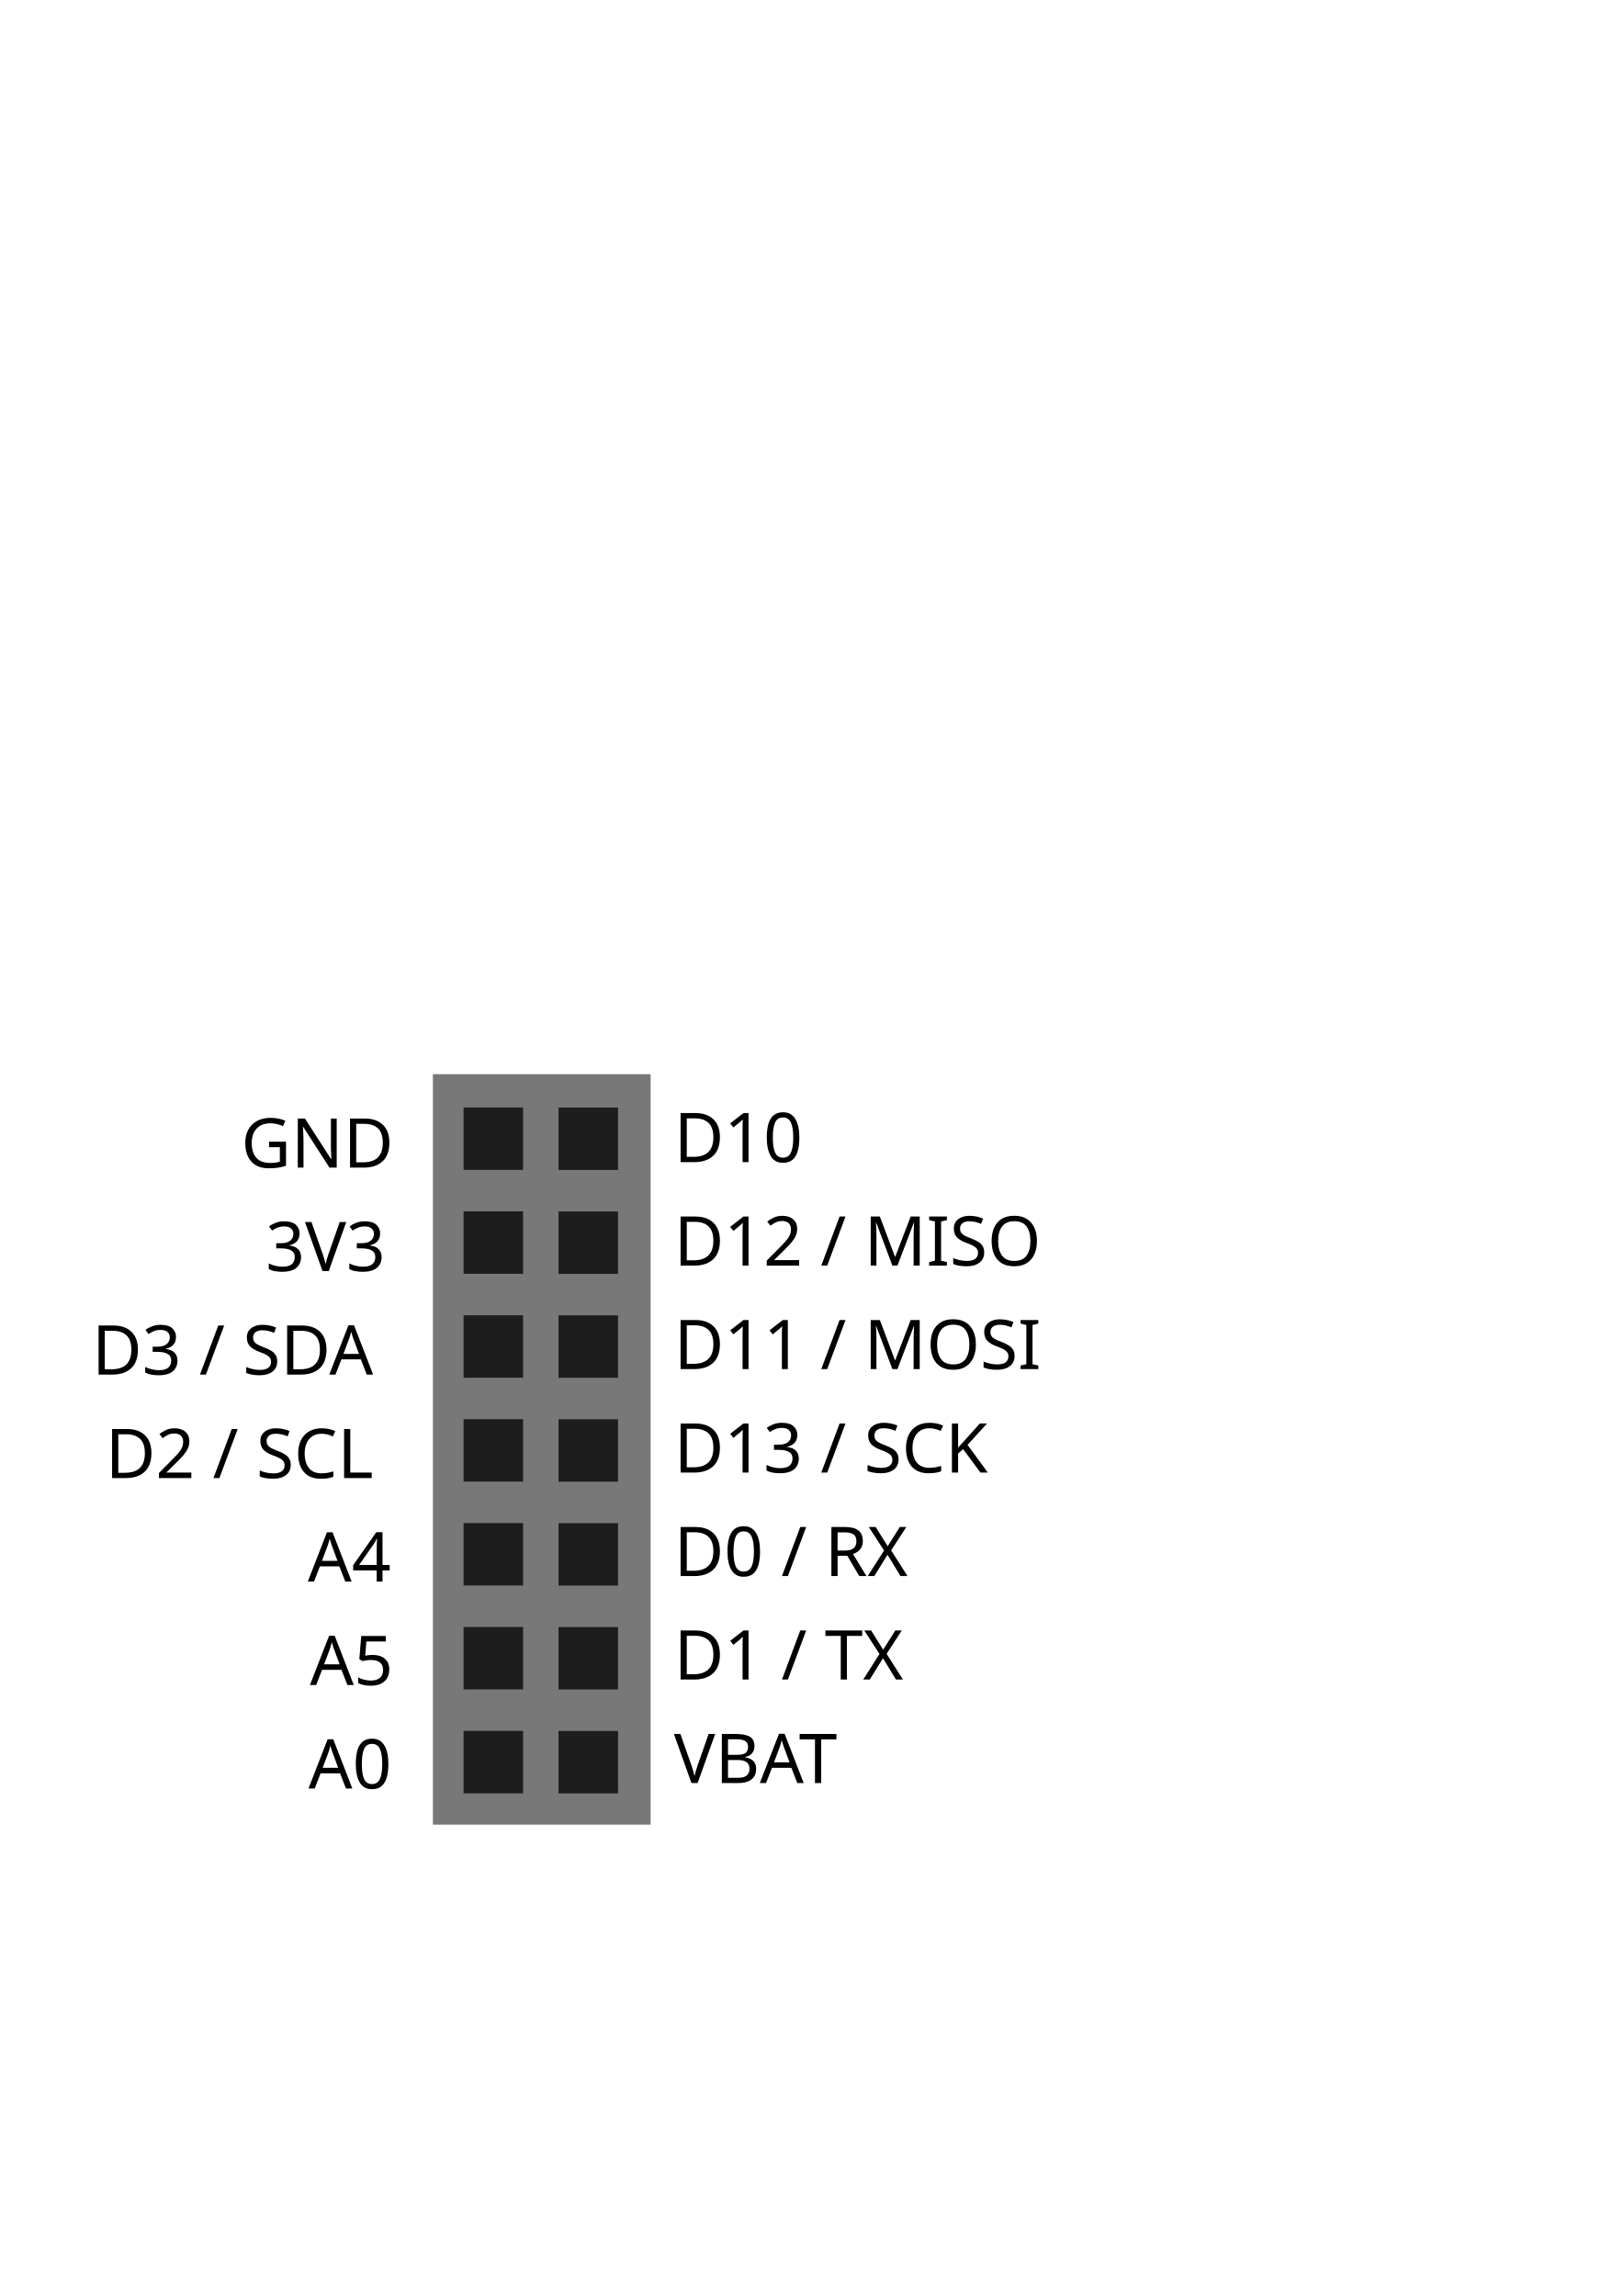
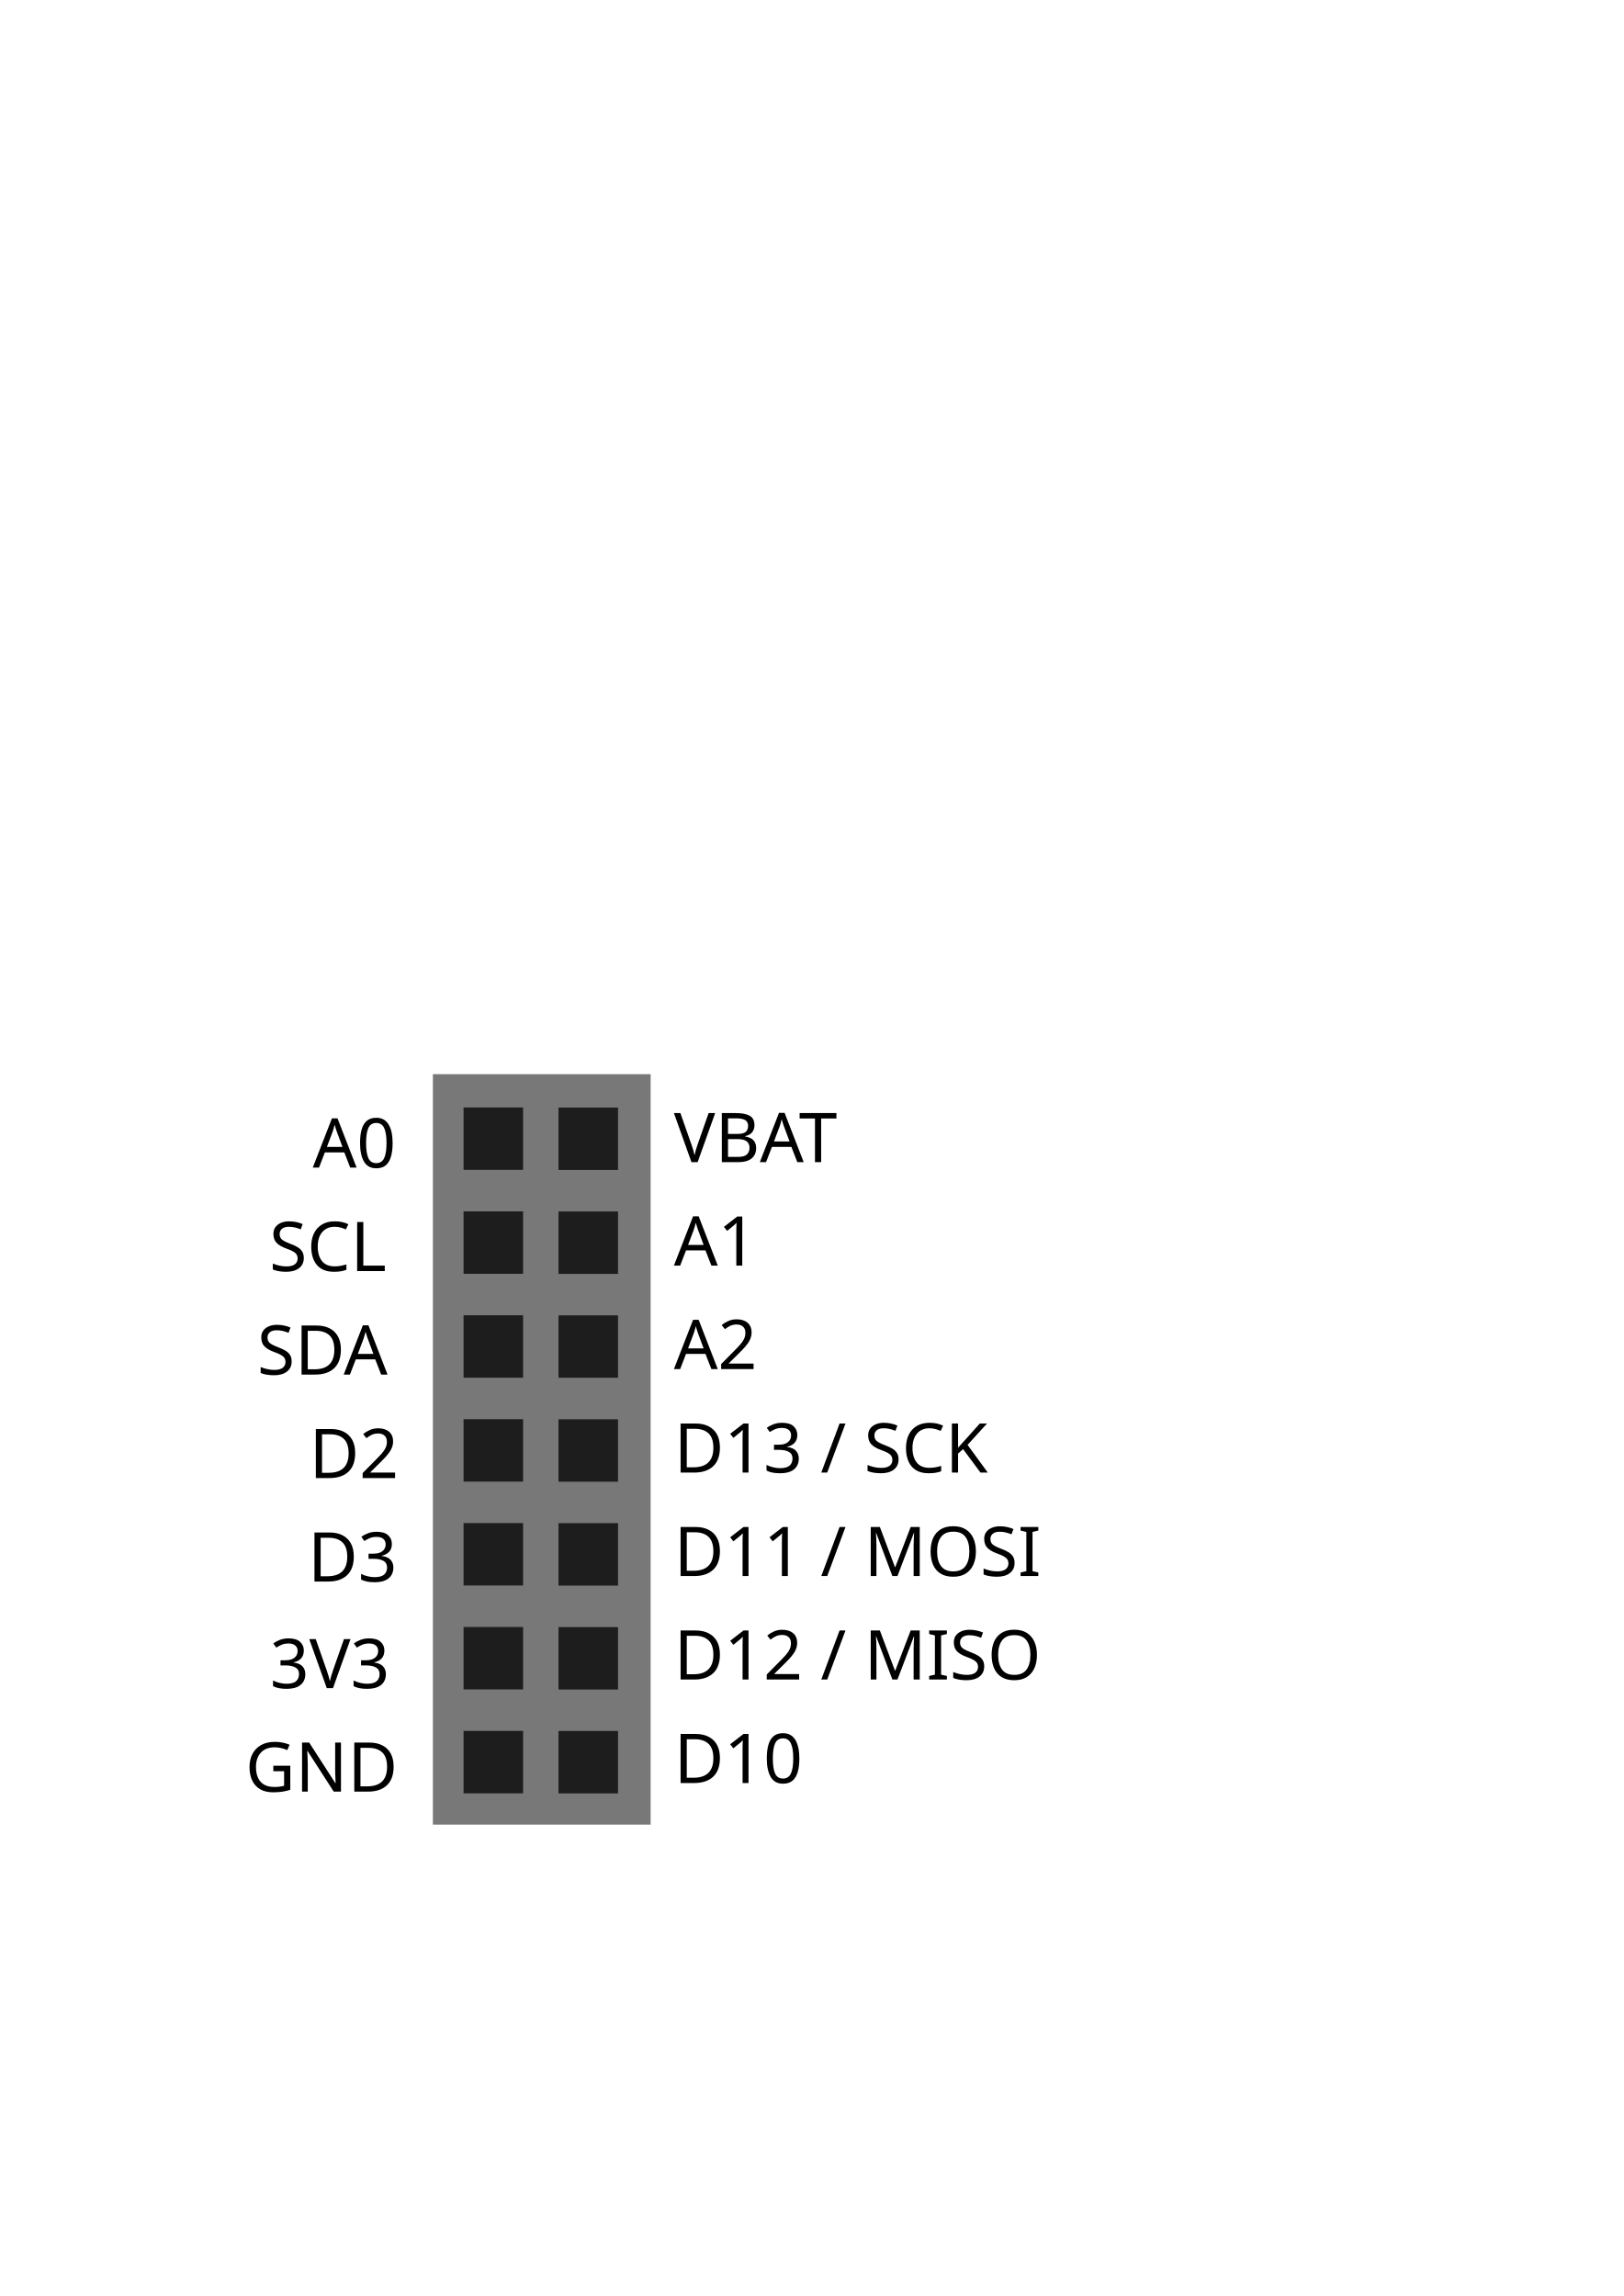
<svg xmlns="http://www.w3.org/2000/svg" width="744.094" height="1052.362" id="svg2" version="1.1">
  <defs id="defs4" />
  <g id="layer1">
    <rect style="opacity:0.76;fill:#4d4d4d" id="rect3082" width="343.957" height="99.794" x="492.343" y="-298.17" transform="matrix(0,1,-1,0,0,0)" />
    <g id="g3276" transform="matrix(0,1.317215,-1.317215,0,813.514,234.8747)" style="fill:#000000">
      <rect y="402.582" x="207.081" height="20.708" width="21.718" id="rect3084" style="opacity:0.76;fill:#000000" />
      <rect y="402.582" x="243.236" height="20.708" width="21.718" id="rect3084-3" style="opacity:0.76;fill:#000000" />
      <rect y="402.582" x="279.391" height="20.708" width="21.718" id="rect3084-3-6" style="opacity:0.76;fill:#000000" />
      <rect y="402.582" x="315.546" height="20.708" width="21.718" id="rect3084-3-6-7" style="opacity:0.76;fill:#000000" />
      <rect y="402.582" x="351.701" height="20.708" width="21.718" id="rect3084-3-6-7-5" style="opacity:0.76;fill:#000000" />
      <rect y="402.582" x="387.856" height="20.708" width="21.718" id="rect3084-3-6-7-5-3" style="opacity:0.76;fill:#000000" />
      <rect y="402.582" x="424.012" height="20.708" width="21.718" id="rect3084-3-6-7-5-3-5" style="opacity:0.76;fill:#000000" />
    </g>
    <g transform="matrix(0,1.317215,-1.317215,0,770.0003,234.8362)" id="g3276-9" style="fill:#000000">
      <rect y="402.582" x="207.081" height="20.708" width="21.718" id="rect3084-36" style="opacity:0.76;fill:#000000" />
      <rect y="402.582" x="243.236" height="20.708" width="21.718" id="rect3084-3-0" style="opacity:0.76;fill:#000000" />
      <rect y="402.582" x="279.391" height="20.708" width="21.718" id="rect3084-3-6-6" style="opacity:0.76;fill:#000000" />
      <rect y="402.582" x="315.546" height="20.708" width="21.718" id="rect3084-3-6-7-2" style="opacity:0.76;fill:#000000" />
      <rect y="402.582" x="351.701" height="20.708" width="21.718" id="rect3084-3-6-7-5-6" style="opacity:0.76;fill:#000000" />
      <rect y="402.582" x="387.856" height="20.708" width="21.718" id="rect3084-3-6-7-5-3-1" style="opacity:0.76;fill:#000000" />
      <rect y="402.582" x="424.012" height="20.708" width="21.718" id="rect3084-3-6-7-5-3-5-8" style="opacity:0.76;fill:#000000" />
    </g>
    <text xml:space="preserve" style="font-size:31.501px;font-style:normal;font-weight:normal;line-height:125%;letter-spacing:0px;word-spacing:0px;fill:#000000;fill-opacity:1;stroke:none;font-family:Sans" x="308.837" y="532.652" id="text3536">
-       <tspan id="tspan3538" x="308.837" y="532.652">D10</tspan>
+       <tspan id="tspan3538" x="308.837" y="532.652">VBAT</tspan>
    </text>
    <text xml:space="preserve" style="font-size:31.501px;font-style:normal;font-weight:normal;line-height:125%;letter-spacing:0px;word-spacing:0px;fill:#000000;fill-opacity:1;stroke:none;font-family:Sans" x="308.837" y="580.083" id="text3536-7">
-       <tspan id="tspan3538-8" x="308.837" y="580.083">D12 / MISO</tspan>
+       <tspan id="tspan3538-8" x="308.837" y="580.083">A1</tspan>
    </text>
    <text xml:space="preserve" style="font-size:31.501px;font-style:normal;font-weight:normal;line-height:125%;letter-spacing:0px;word-spacing:0px;fill:#000000;fill-opacity:1;stroke:none;font-family:Sans" x="308.837" y="627.514" id="text3536-7-4">
-       <tspan id="tspan3538-8-5" x="308.837" y="627.514">D11 / MOSI</tspan>
+       <tspan id="tspan3538-8-5" x="308.837" y="627.514">A2</tspan>
    </text>
    <text xml:space="preserve" style="font-size:31.501px;font-style:normal;font-weight:normal;line-height:125%;letter-spacing:0px;word-spacing:0px;fill:#000000;fill-opacity:1;stroke:none;font-family:Sans" x="308.837" y="674.945" id="text3536-7-0">
      <tspan id="tspan3538-8-3" x="308.837" y="674.945">D13 / SCK</tspan>
    </text>
    <text xml:space="preserve" style="font-size:31.501px;font-style:normal;font-weight:normal;line-height:125%;letter-spacing:0px;word-spacing:0px;fill:#000000;fill-opacity:1;stroke:none;font-family:Sans" x="308.837" y="722.377" id="text3536-7-6">
-       <tspan id="tspan3538-8-1" x="308.837" y="722.377">D0 / RX</tspan>
+       <tspan id="tspan3538-8-1" x="308.837" y="722.377">D11 / MOSI</tspan>
    </text>
    <text xml:space="preserve" style="font-size:31.501px;font-style:normal;font-weight:normal;line-height:125%;letter-spacing:0px;word-spacing:0px;fill:#000000;fill-opacity:1;stroke:none;font-family:Sans" x="308.837" y="769.808" id="text3536-7-06">
-       <tspan id="tspan3538-8-32" x="308.837" y="769.808">D1 / TX</tspan>
+       <tspan id="tspan3538-8-32" x="308.837" y="769.808">D12 / MISO</tspan>
    </text>
    <text xml:space="preserve" style="font-size:31.501px;font-style:normal;font-weight:normal;line-height:125%;letter-spacing:0px;word-spacing:0px;fill:#000000;fill-opacity:1;stroke:none;font-family:Sans" x="308.837" y="817.239" id="text3536-7-061">
-       <tspan id="tspan3538-8-55" x="308.837" y="817.239">VBAT</tspan>
+       <tspan id="tspan3538-8-55" x="308.837" y="817.239">D10</tspan>
    </text>
-     <text xml:space="preserve" style="font-size:31.501px;font-style:normal;font-weight:normal;line-height:125%;letter-spacing:0px;word-spacing:0px;fill:#000000;fill-opacity:1;stroke:none;font-family:Sans" x="110.475" y="535.169" id="text3536-4">
-       <tspan id="tspan3538-7" x="110.475" y="535.169">GND</tspan>
+     <text xml:space="preserve" style="font-size:31.501px;font-style:normal;font-weight:normal;line-height:125%;letter-spacing:0px;word-spacing:0px;fill:#000000;fill-opacity:1;stroke:none;font-family:Sans" x="143.329" y="535.169" id="text3536-4">
+       <tspan id="tspan3538-7" x="143.329" y="535.169">A0</tspan>
    </text>
-     <text xml:space="preserve" style="font-size:31.501px;font-style:normal;font-weight:normal;line-height:125%;letter-spacing:0px;word-spacing:0px;fill:#000000;fill-opacity:1;stroke:none;font-family:Sans" x="121.749" y="582.6" id="text3536-7-65">
-       <tspan id="tspan3538-8-6" x="121.749" y="582.6">3V3</tspan>
+     <text xml:space="preserve" style="font-size:31.501px;font-style:normal;font-weight:normal;line-height:125%;letter-spacing:0px;word-spacing:0px;fill:#000000;fill-opacity:1;stroke:none;font-family:Sans" x="123.411" y="582.6" id="text3536-7-65">
+       <tspan id="tspan3538-8-6" x="123.411" y="582.6">SCL</tspan>
    </text>
-     <text xml:space="preserve" style="font-size:31.501px;font-style:normal;font-weight:normal;line-height:125%;letter-spacing:0px;word-spacing:0px;fill:#000000;fill-opacity:1;stroke:none;font-family:Sans" x="42.125" y="630.031" id="text3536-7-4-9">
-       <tspan id="tspan3538-8-5-3" x="42.125" y="630.031">D3 / SDA</tspan>
+     <text xml:space="preserve" style="font-size:31.501px;font-style:normal;font-weight:normal;line-height:125%;letter-spacing:0px;word-spacing:0px;fill:#000000;fill-opacity:1;stroke:none;font-family:Sans" x="117.843" y="630.031" id="text3536-7-4-9">
+       <tspan id="tspan3538-8-5-3" x="117.843" y="630.031">SDA</tspan>
    </text>
-     <text xml:space="preserve" style="font-size:31.501px;font-style:normal;font-weight:normal;line-height:125%;letter-spacing:0px;word-spacing:0px;fill:#000000;fill-opacity:1;stroke:none;font-family:Sans" x="48.311" y="677.462" id="text3536-7-0-7">
-       <tspan id="tspan3538-8-3-4" x="48.311" y="677.462">D2 / SCL</tspan>
+     <text xml:space="preserve" style="font-size:31.501px;font-style:normal;font-weight:normal;line-height:125%;letter-spacing:0px;word-spacing:0px;fill:#000000;fill-opacity:1;stroke:none;font-family:Sans" x="141.683" y="677.462" id="text3536-7-0-7">
+       <tspan id="tspan3538-8-3-4" x="141.683" y="677.462">D2</tspan>
    </text>
    <text xml:space="preserve" style="font-size:31.501px;font-style:normal;font-weight:normal;line-height:125%;letter-spacing:0px;word-spacing:0px;fill:#000000;fill-opacity:1;stroke:none;font-family:Sans" x="141.053" y="724.893" id="text3536-7-6-5">
-       <tspan id="tspan3538-8-1-2" x="141.053" y="724.893">A4</tspan>
+       <tspan id="tspan3538-8-1-2" x="141.053" y="724.893">D3</tspan>
    </text>
-     <text xml:space="preserve" style="font-size:31.501px;font-style:normal;font-weight:normal;line-height:125%;letter-spacing:0px;word-spacing:0px;fill:#000000;fill-opacity:1;stroke:none;font-family:Sans" x="142.037" y="772.324" id="text3536-7-06-5">
-       <tspan id="tspan3538-8-32-4" x="142.037" y="772.324">A5</tspan>
+     <text xml:space="preserve" style="font-size:31.501px;font-style:normal;font-weight:normal;line-height:125%;letter-spacing:0px;word-spacing:0px;fill:#000000;fill-opacity:1;stroke:none;font-family:Sans" x="123.703" y="773.753" id="text3536-7-06-5">
+       <tspan id="tspan3538-8-32-4" x="123.703" y="773.753">3V3</tspan>
    </text>
-     <text xml:space="preserve" style="font-size:31.501px;font-style:normal;font-weight:normal;line-height:125%;letter-spacing:0px;word-spacing:0px;fill:#000000;fill-opacity:1;stroke:none;font-family:Sans" x="141.376" y="819.755" id="text3536-7-061-7">
-       <tspan id="tspan3538-8-55-4" x="141.376" y="819.755">A0</tspan>
+     <text xml:space="preserve" style="font-size:31.501px;font-style:normal;font-weight:normal;line-height:125%;letter-spacing:0px;word-spacing:0px;fill:#000000;fill-opacity:1;stroke:none;font-family:Sans" x="112.428" y="821.184" id="text3536-7-061-7">
+       <tspan id="tspan3538-8-55-4" x="112.428" y="821.184">GND</tspan>
    </text>
  </g>
</svg>
